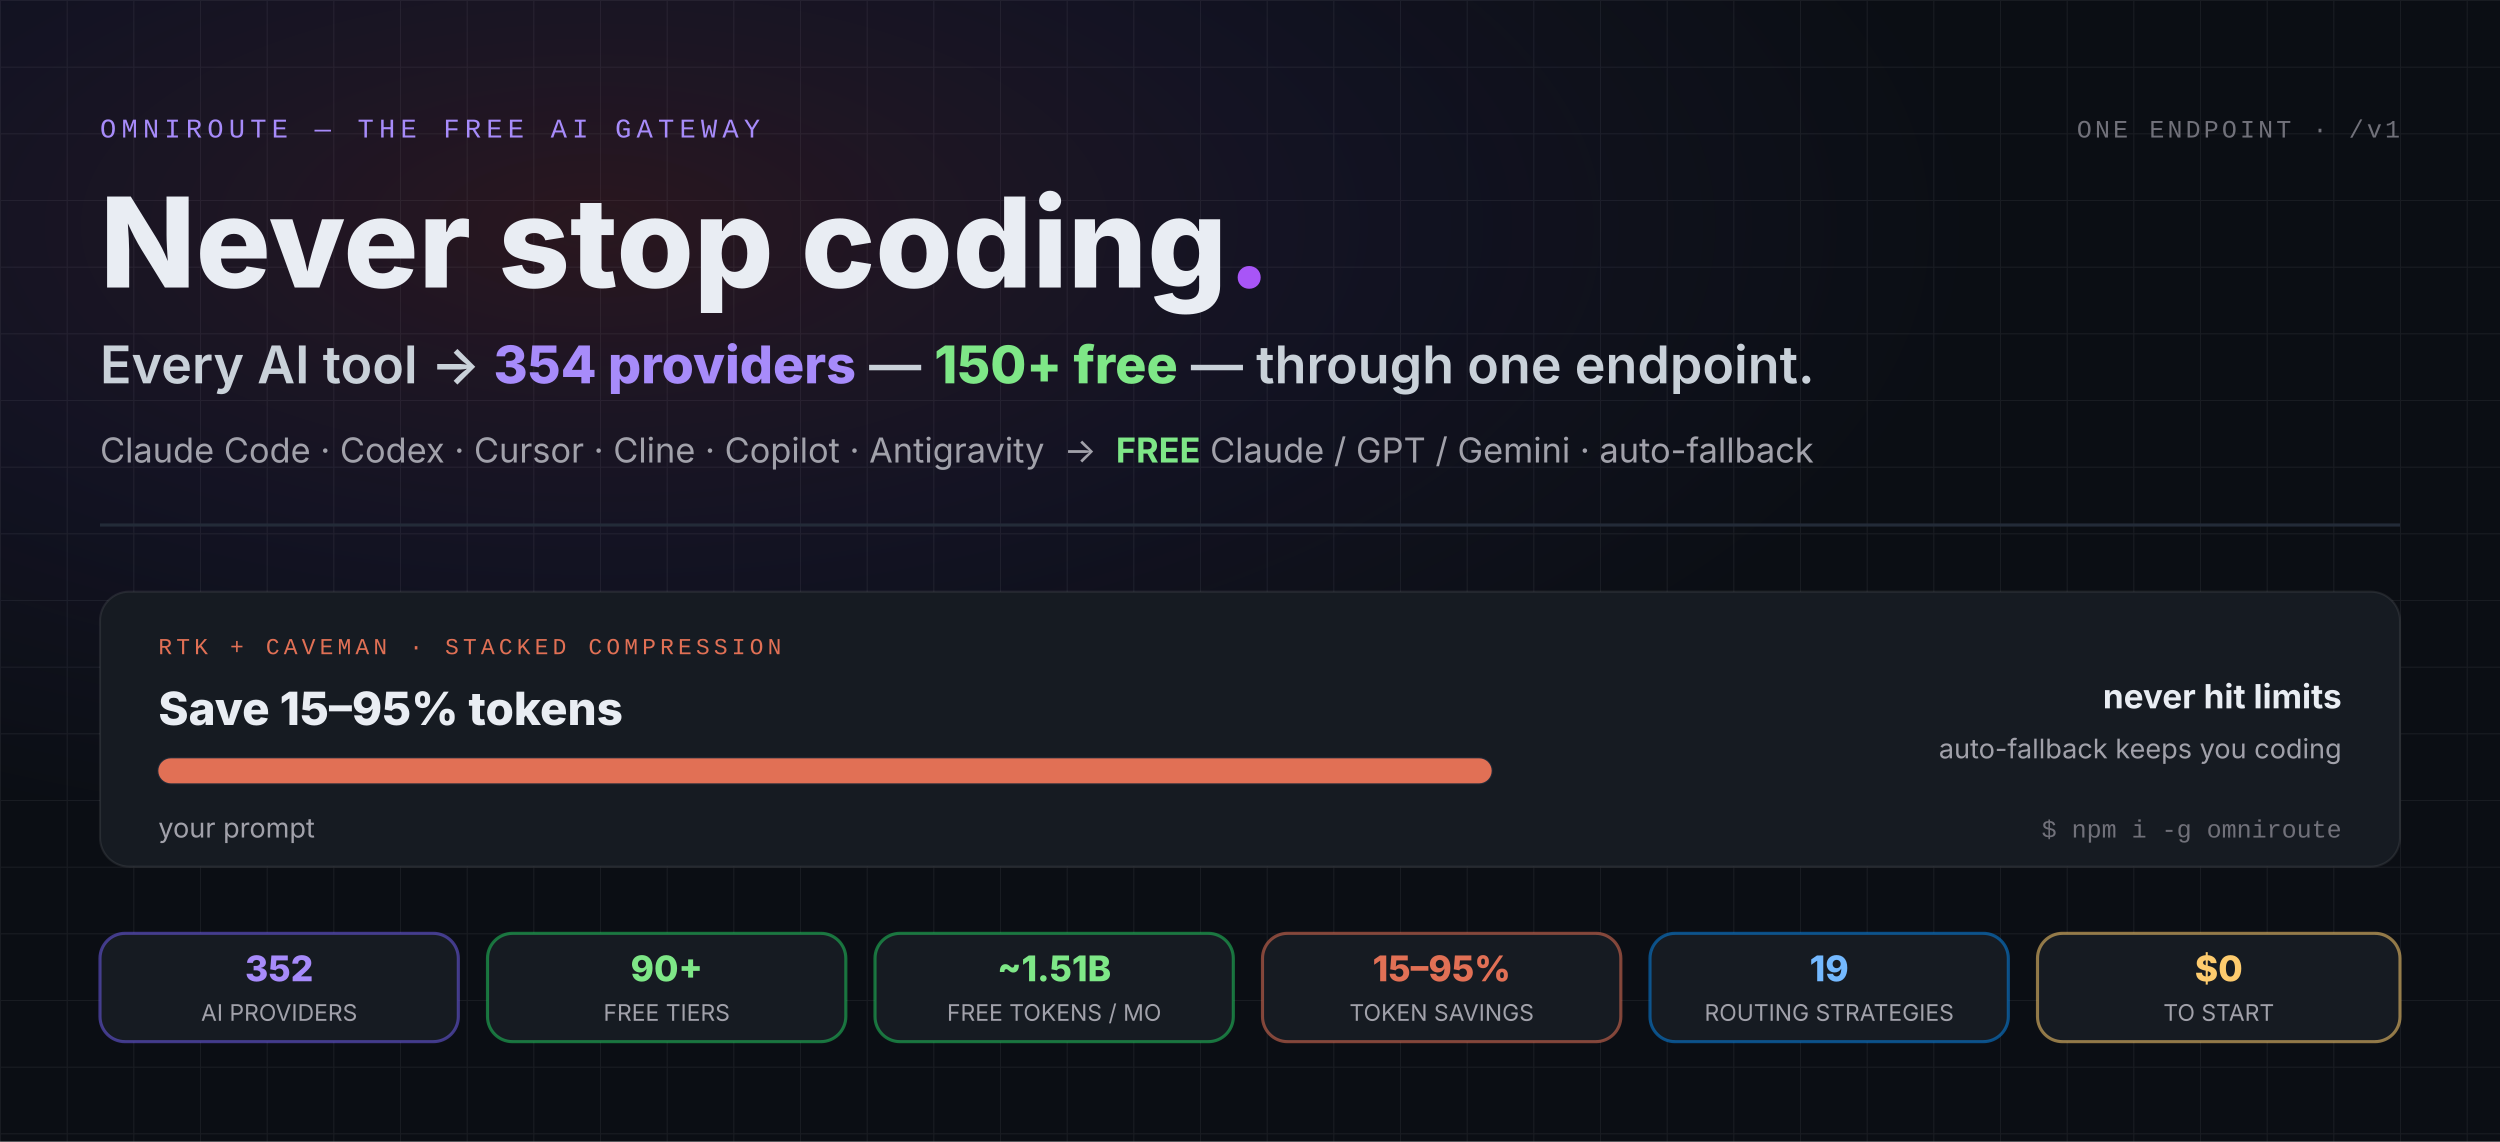
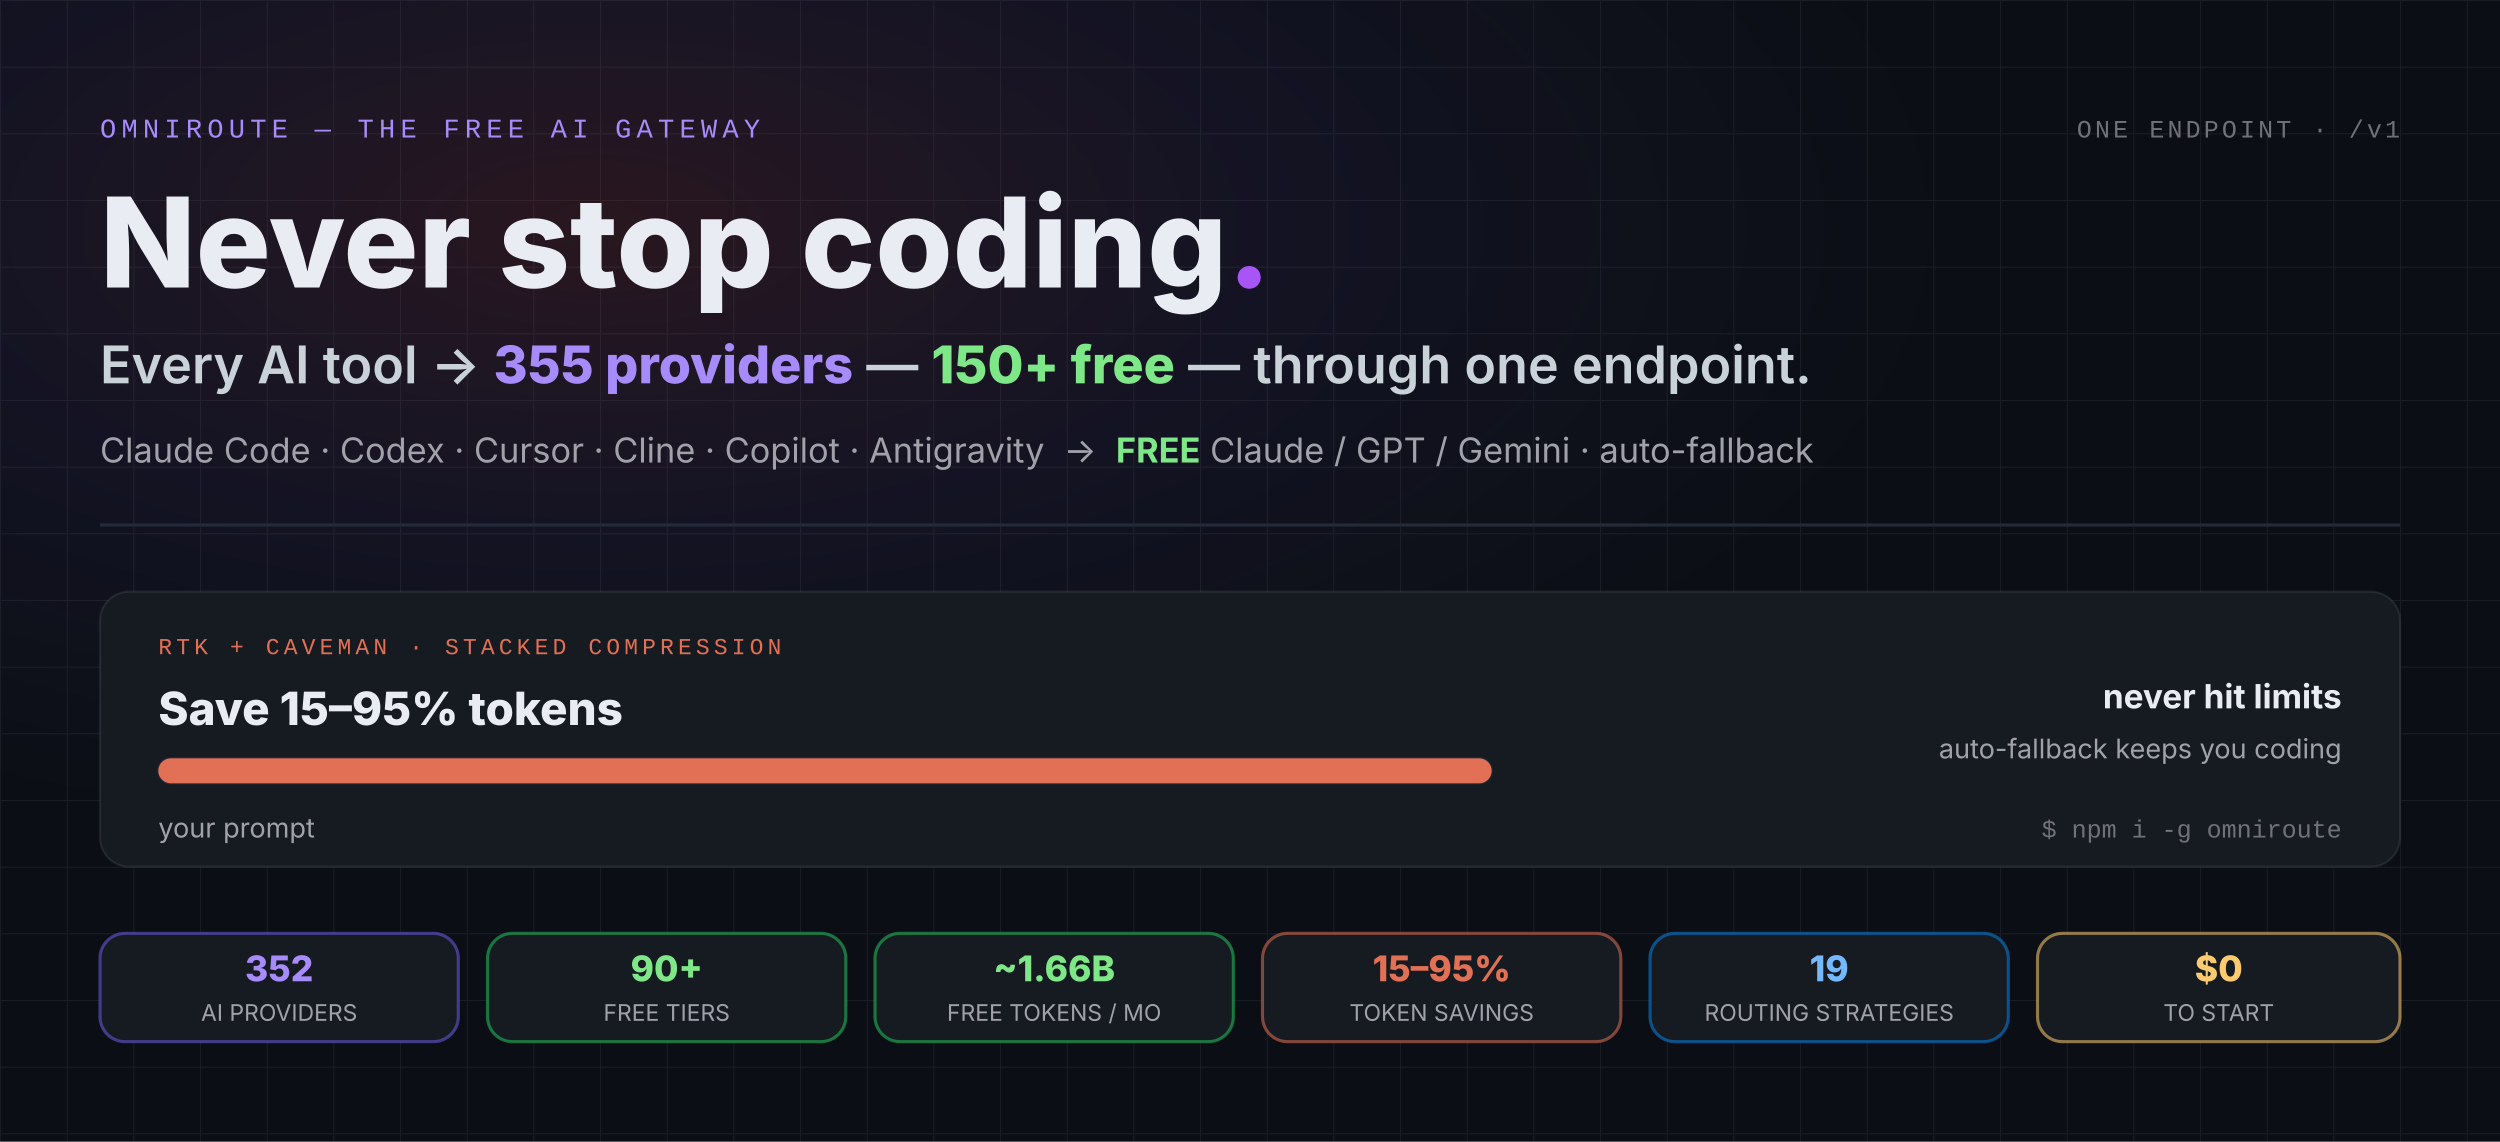
- <svg xmlns="http://www.w3.org/2000/svg" viewBox="0 0 1200 548" role="img" aria-label="OmniRoute hero: Never stop coding. Every AI tool to 354 providers — 150+ free — through one endpoint. Claude Code, Codex, Cursor, Cline, Copilot and Antigravity into free Claude, GPT and Gemini with auto-fallback. RTK + Caveman stacked compression saves 15 to 95 percent of tokens — about 89 percent average on tool-heavy sessions — so you never hit limits. Stats: 354 AI providers, 150+ free tiers, about 1.51B free tokens per month, 15 to 95 percent token savings, 19 routing strategies, zero dollars to start.">
+ <svg xmlns="http://www.w3.org/2000/svg" viewBox="0 0 1200 548" role="img" aria-label="OmniRoute hero: Never stop coding. Every AI tool to 355 providers — 150+ free — through one endpoint. Claude Code, Codex, Cursor, Cline, Copilot and Antigravity into free Claude, GPT and Gemini with auto-fallback. RTK + Caveman stacked compression saves 15 to 95 percent of tokens — about 89 percent average on tool-heavy sessions — so you never hit limits. Stats: 355 AI providers, 150+ free tiers, about 1.66B free tokens per month, 15 to 95 percent token savings, 19 routing strategies, zero dollars to start.">
  <defs>
    <pattern id="gridPaperH" width="32" height="32" patternUnits="userSpaceOnUse">
      <path d="M 32 0 L 0 0 0 32" fill="none" stroke="#ffffff" stroke-opacity="0.06" stroke-width="1" />
    </pattern>
    <radialGradient id="bgGlowH" cx="24%" cy="20%" r="55%">
      <stop offset="0%" stop-color="#e54d5e" stop-opacity="0.14" />
      <stop offset="55%" stop-color="#8b5cf6" stop-opacity="0.06" />
      <stop offset="100%" stop-color="#6366f1" stop-opacity="0" />
    </radialGradient>
    <linearGradient id="gradBrandH" x1="0" y1="0" x2="1" y2="1">
      <stop offset="0%" stop-color="#e54d5e" />
      <stop offset="100%" stop-color="#a855f7" />
    </linearGradient>
    <path id="dividerPathH" d="M 48,252 L 1152,252" />
  </defs>
  <rect width="1200" height="548" fill="#0b0e14" />
  <rect width="1200" height="548" fill="url(#gridPaperH)" />
  <rect width="1200" height="548" fill="url(#bgGlowH)" />
  <text x="48" y="66" font-family="Consolas, 'Courier New', monospace" font-size="13" letter-spacing="2.5" fill="#a78bfa">OMNIROUTE — THE FREE AI GATEWAY</text>
  <text x="1152" y="66" text-anchor="end" font-family="Consolas, 'Courier New', monospace" font-size="12" letter-spacing="1.5" fill="#71717a">ONE ENDPOINT · /v1</text>
  <text x="48" y="138" font-family="Inter, 'Segoe UI', Arial, Helvetica, system-ui, sans-serif" font-size="60" font-weight="800" fill="#e9edf3">Never stop coding<tspan fill="#a855f7">.</tspan>
  </text>
-   <text x="48" y="184" font-family="Inter, 'Segoe UI', Arial, Helvetica, system-ui, sans-serif" font-size="25" font-weight="600" fill="#c9d1d9">Every AI tool → <tspan fill="#a78bfa" font-weight="800">354 providers</tspan> — <tspan fill="#7ee787" font-weight="800">150+ free</tspan> — through one endpoint.</text>
+   <text x="48" y="184" font-family="Inter, 'Segoe UI', Arial, Helvetica, system-ui, sans-serif" font-size="25" font-weight="600" fill="#c9d1d9">Every AI tool → <tspan fill="#a78bfa" font-weight="800">355 providers</tspan> — <tspan fill="#7ee787" font-weight="800">150+ free</tspan> — through one endpoint.</text>
  <text x="48" y="222" font-family="Inter, 'Segoe UI', Arial, Helvetica, system-ui, sans-serif" font-size="16.5" fill="#a1a1aa">Claude Code · Codex · Cursor · Cline · Copilot · Antigravity  →  <tspan fill="#7ee787" font-weight="700">FREE</tspan> Claude / GPT / Gemini · auto-fallback</text>
  <line x1="48" y1="252" x2="1152" y2="252" stroke="#232b38" stroke-width="1.5" />
  <circle r="4" fill="url(#gradBrandH)" opacity="0">
    <animateMotion dur="6s" repeatCount="indefinite" keyPoints="0;1" keyTimes="0;1" calcMode="linear">
      <mpath href="#dividerPathH" />
    </animateMotion>
    <animate attributeName="opacity" values="0;0.9;0.9;0" keyTimes="0;0.08;0.6;0.75" dur="6s" repeatCount="indefinite" />
  </circle>
  <g>
    <rect x="48" y="284" width="1104" height="132" rx="14" fill="#161b22" stroke="#ffffff" stroke-opacity="0.08" stroke-width="1" />
    <text x="76" y="314" font-family="Consolas, 'Courier New', monospace" font-size="11" letter-spacing="2" fill="#e17055">RTK + CAVEMAN · STACKED COMPRESSION</text>
    <text x="76" y="348" font-family="Inter, 'Segoe UI', Arial, Helvetica, system-ui, sans-serif" font-size="22" font-weight="800" fill="#e9edf3">Save 15–95% tokens</text>
    <rect x="76" y="364" width="640" height="12" rx="6" fill="#0b0e14" stroke="#232b38" stroke-width="1" />
    <rect x="76" y="364" width="640" height="12" rx="6" fill="#e17055">
      <animate attributeName="width" values="640;640;70;70;640" keyTimes="0;0.12;0.5;0.88;1" dur="8s" repeatCount="indefinite" calcMode="spline" keySplines="0.4 0 0.2 1;0.4 0 0.2 1;0.4 0 0.2 1;0.4 0 0.2 1" />
    </rect>
    <text x="76" y="402" font-family="Inter, 'Segoe UI', Arial, Helvetica, system-ui, sans-serif" font-size="13" fill="#a1a1aa">your prompt
      <animate attributeName="opacity" values="1;1;0;0;1" keyTimes="0;0.12;0.35;0.88;1" dur="8s" repeatCount="indefinite" calcMode="discrete" />
    </text>
    <text x="76" y="402" font-family="Inter, 'Segoe UI', Arial, Helvetica, system-ui, sans-serif" font-size="13" font-weight="700" fill="#e17055" opacity="0">−89% avg on tool-heavy sessions
      <animate attributeName="opacity" values="0;0;1;1;0" keyTimes="0;0.35;0.36;0.88;1" dur="8s" repeatCount="indefinite" calcMode="discrete" />
    </text>
    <text x="1124" y="340" text-anchor="end" font-family="Inter, 'Segoe UI', Arial, Helvetica, system-ui, sans-serif" font-size="16" font-weight="700" fill="#e9edf3">never hit limits</text>
    <text x="1124" y="364" text-anchor="end" font-family="Inter, 'Segoe UI', Arial, Helvetica, system-ui, sans-serif" font-size="13" fill="#a1a1aa">auto-fallback keeps you coding</text>
    <text x="1124" y="402" text-anchor="end" font-family="Consolas, 'Courier New', monospace" font-size="12" fill="#71717a">$ npm i -g omniroute</text>
  </g>
  <g font-family="Inter, 'Segoe UI', Arial, Helvetica, system-ui, sans-serif" text-anchor="middle">
    <rect x="48" y="448" width="172" height="52" rx="12" fill="#161b22" stroke="#6c5ce7" stroke-opacity="0.55" stroke-width="1.5" />
    <text x="134" y="471" font-size="17" font-weight="800" fill="#a78bfa">352</text>
    <text x="134" y="490" font-size="11" fill="#a1a1aa">AI PROVIDERS</text>
    <rect x="234" y="448" width="172" height="52" rx="12" fill="#161b22" stroke="#22c55e" stroke-opacity="0.55" stroke-width="1.5" />
    <text x="320" y="471" font-size="17" font-weight="800" fill="#7ee787">90+</text>
    <text x="320" y="490" font-size="11" fill="#a1a1aa">FREE TIERS</text>
    <rect x="420" y="448" width="172" height="52" rx="12" fill="#161b22" stroke="#22c55e" stroke-opacity="0.55" stroke-width="1.5" />
-     <text x="506" y="471" font-size="17" font-weight="800" fill="#7ee787">~1.51B</text>
+     <text x="506" y="471" font-size="17" font-weight="800" fill="#7ee787">~1.66B</text>
    <text x="506" y="490" font-size="11" fill="#a1a1aa">FREE TOKENS / MO</text>
    <rect x="606" y="448" width="172" height="52" rx="12" fill="#161b22" stroke="#e17055" stroke-opacity="0.55" stroke-width="1.5" />
    <text x="692" y="471" font-size="17" font-weight="800" fill="#e17055">15–95%</text>
    <text x="692" y="490" font-size="11" fill="#a1a1aa">TOKEN SAVINGS</text>
    <rect x="792" y="448" width="172" height="52" rx="12" fill="#161b22" stroke="#0984e3" stroke-opacity="0.55" stroke-width="1.5" />
    <text x="878" y="471" font-size="17" font-weight="800" fill="#74b9ff">19</text>
    <text x="878" y="490" font-size="11" fill="#a1a1aa">ROUTING STRATEGIES</text>
    <rect x="978" y="448" width="174" height="52" rx="12" fill="#161b22" stroke="#fdcb6e" stroke-opacity="0.55" stroke-width="1.5" />
    <text x="1065" y="471" font-size="17" font-weight="800" fill="#fdcb6e">$0</text>
    <text x="1065" y="490" font-size="11" fill="#a1a1aa">TO START</text>
  </g>
</svg>
